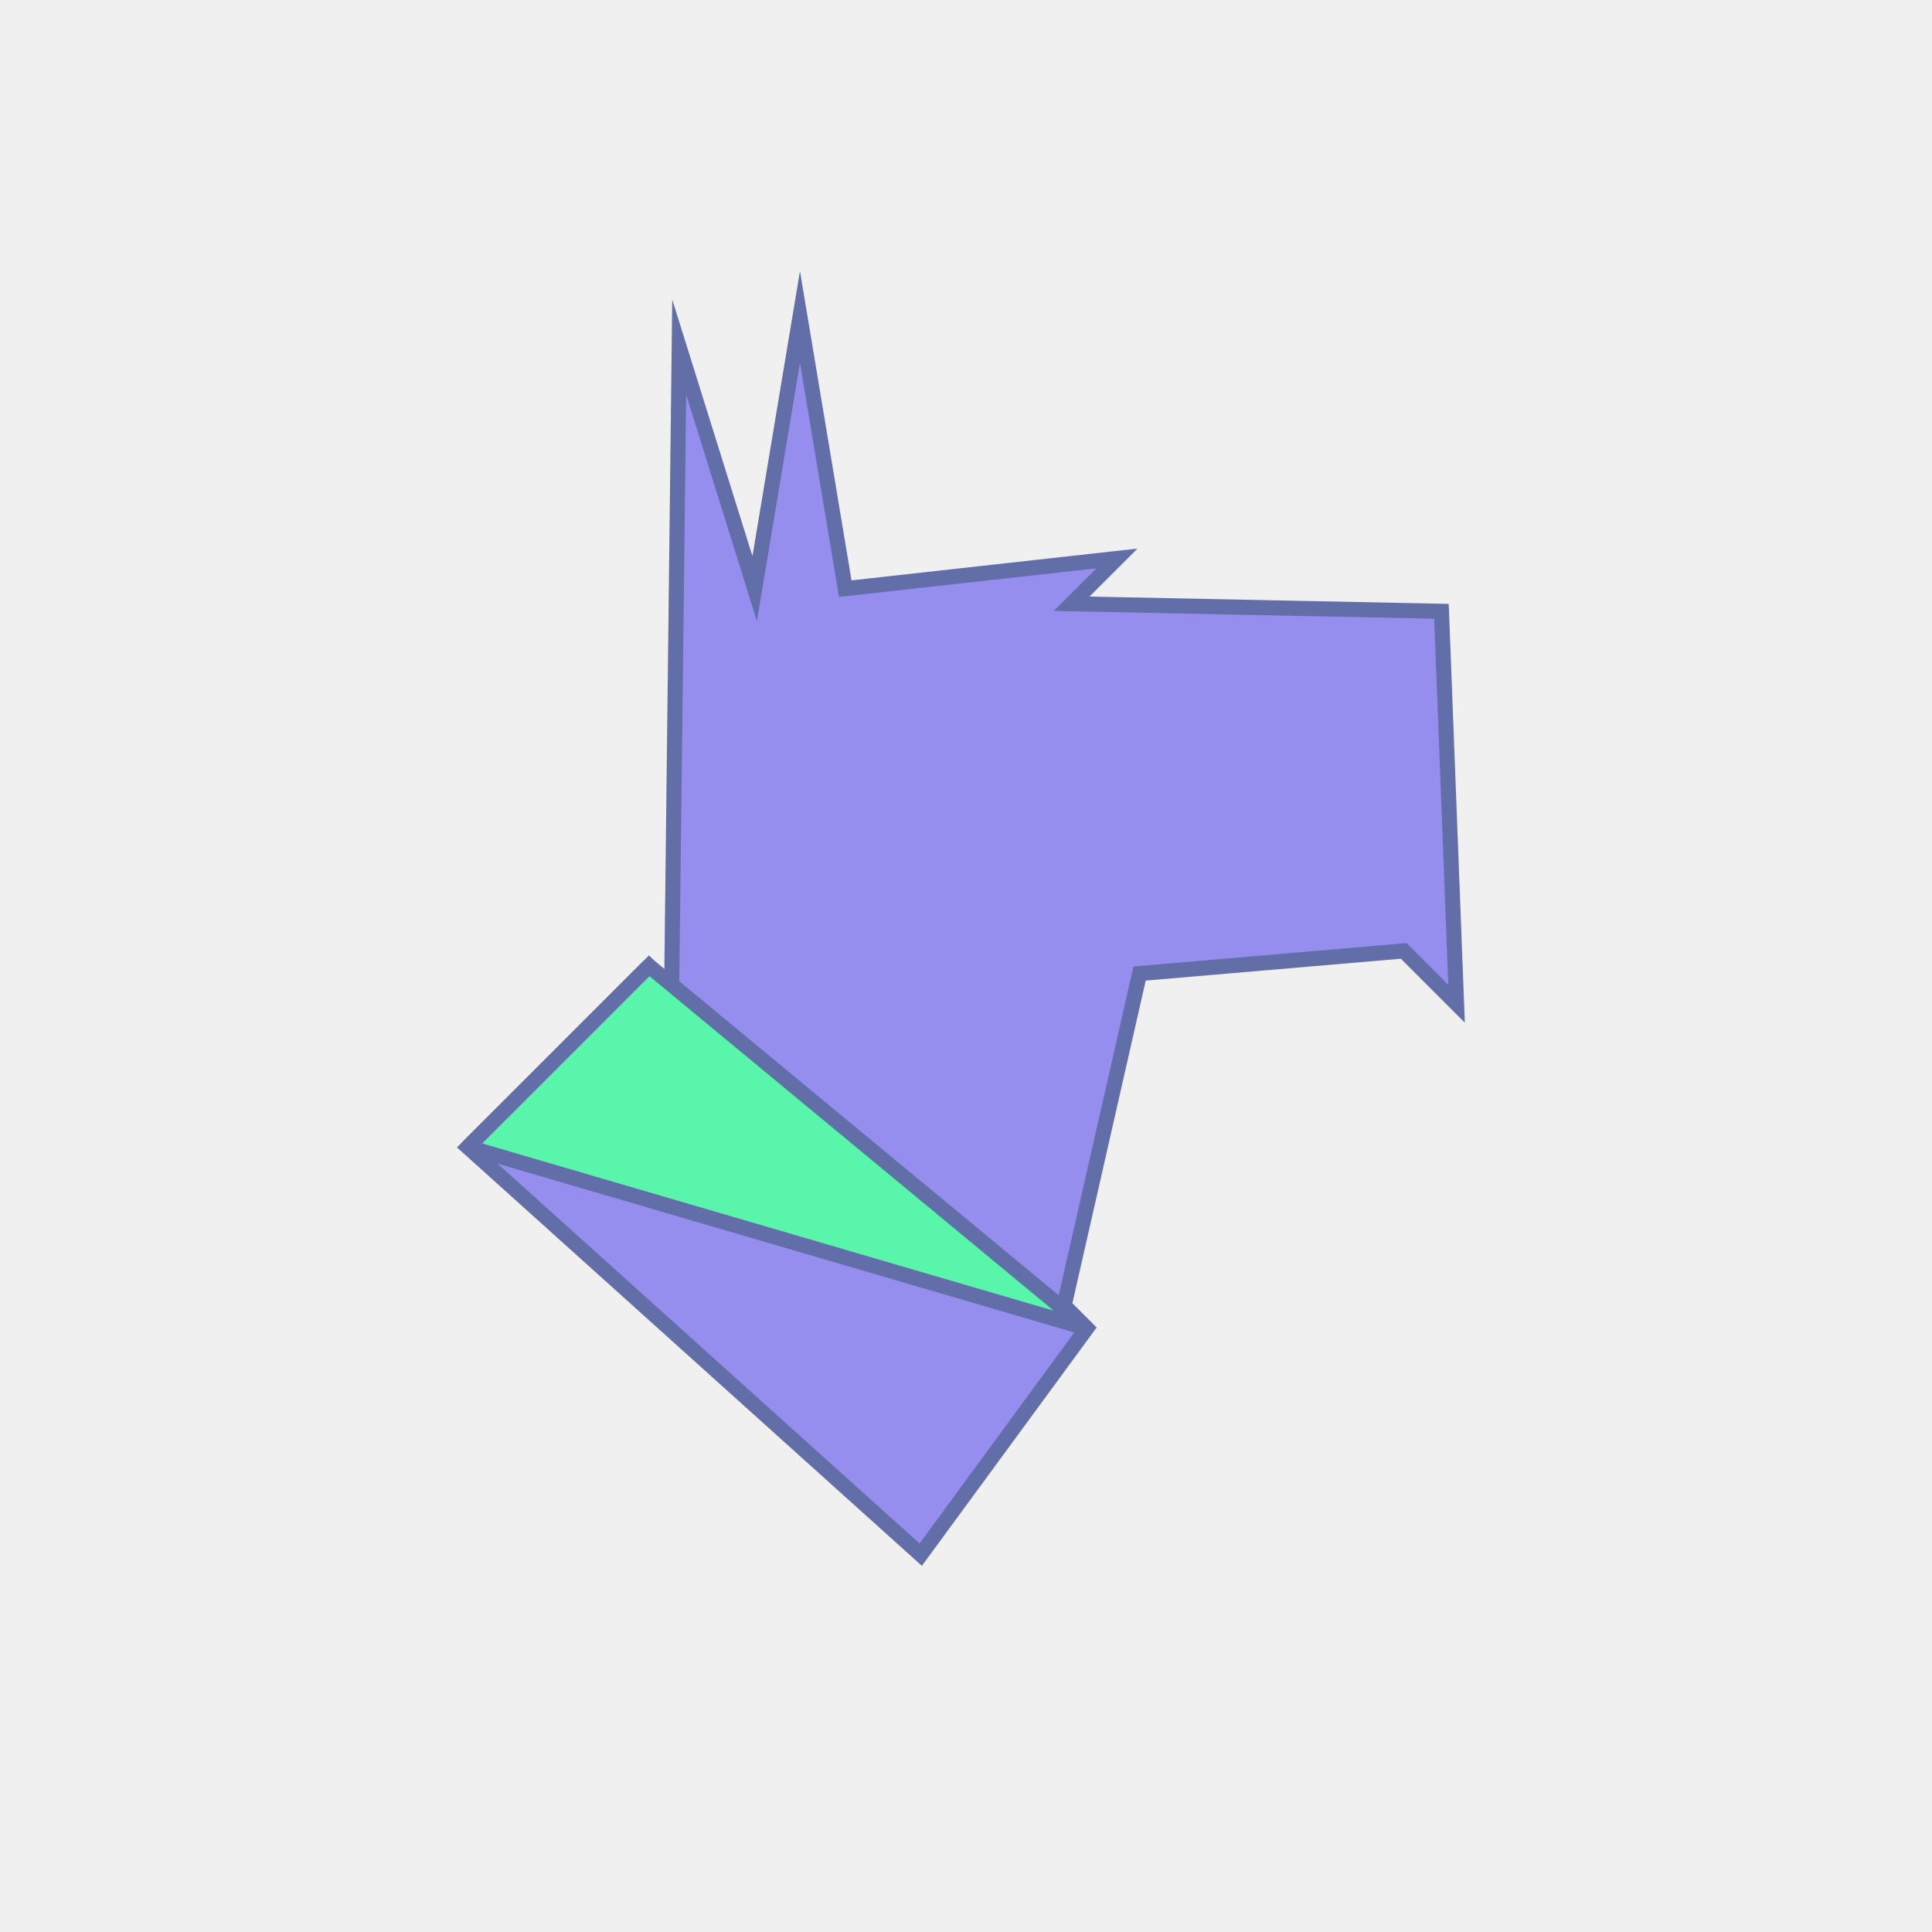
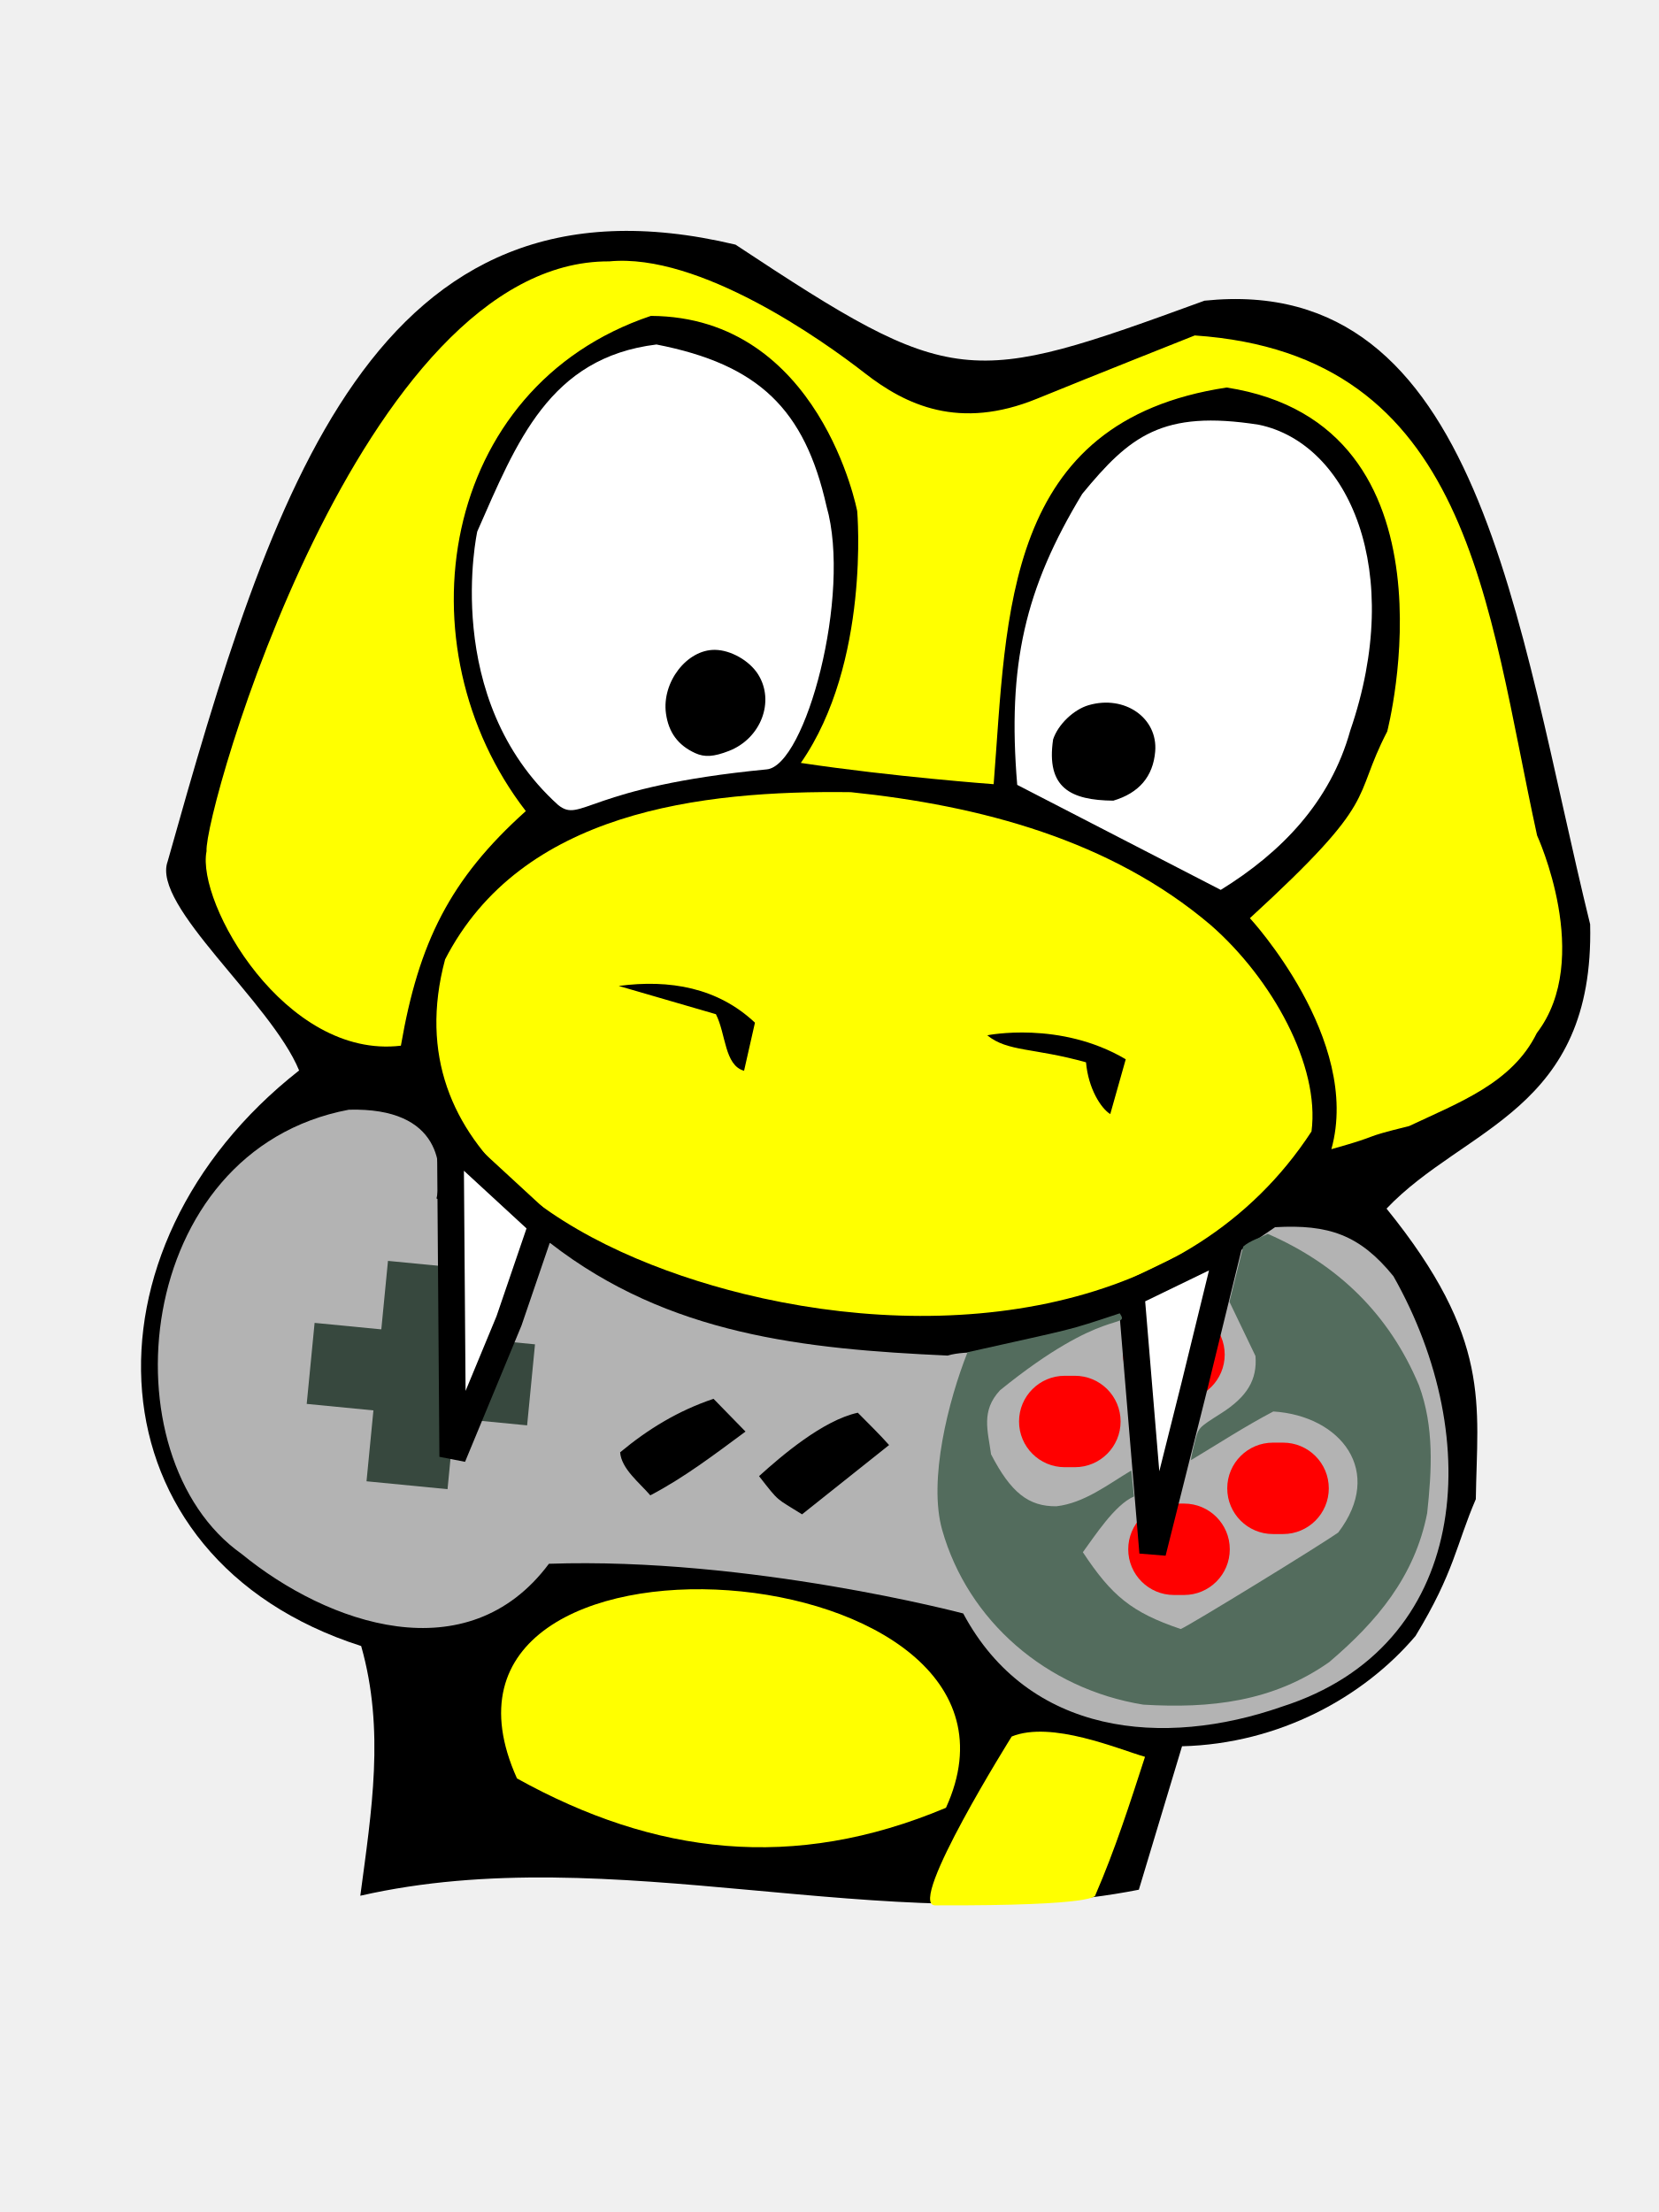
- <svg xmlns="http://www.w3.org/2000/svg" id="Layer_2" data-name="Layer 2" viewBox="0 0 128 128">
-   <defs>
-     <style>.cls-1{fill:#968eef;stroke-miterlimit:10;}.cls-1,.cls-2{stroke:#616ea8;}.cls-2{fill:#58f5aa;stroke-linejoin:bevel;}</style>
-   </defs>
-   <polygon class="cls-1" points="70.5 86.5 75.5 64.5 93 63 96.5 66.5 95.5 40.5 71 40 74 37 56 39 53 21 50 39 45 23 44.5 65.5 43 64 31 76 61 103 72 88 70.5 86.5" />
-   <polygon class="cls-2" points="31 76 72 88 43 64 31 76" />
+ <svg xmlns="http://www.w3.org/2000/svg" version="1.0" id="Layer_1" x="0px" y="0px" width="60px" height="80px" viewBox="0 0 60 80" enable-background="new 0 0 60 80" xml:space="preserve">
+   <defs id="defs56" />
+   <linearGradient id="SVGID_1_" gradientUnits="userSpaceOnUse" x1="2.25" y1="-709.89" x2="21.379" y2="-739.062" gradientTransform="matrix(1 0 0 -1 16.7773 -683.9258)">
+     <stop offset="0" style="stop-color:#F6F2EE" id="stop8" />
+     <stop offset="1" style="stop-color:#C9C9C9" id="stop10" />
+   </linearGradient>
+   <linearGradient id="SVGID_2_" gradientUnits="userSpaceOnUse" x1="28.579" y1="-733.789" x2="29.913" y2="-709.788" gradientTransform="matrix(1 0 0 -1 16.7773 -683.9258)">
+     <stop offset="0" style="stop-color:#1E1E1E" id="stop15" />
+     <stop offset="0.005" style="stop-color:#1E1E1E" id="stop17" />
+     <stop offset="0.269" style="stop-color:#818181" id="stop19" />
+     <stop offset="1" style="stop-color:#F4F4F4" id="stop21" />
+   </linearGradient>
+   <linearGradient id="SVGID_3_" gradientUnits="userSpaceOnUse" x1="-2.604" y1="-704.482" x2="28.278" y2="-710.961" gradientTransform="matrix(1 0 0 -1 16.7773 -683.9258)">
+     <stop offset="0" style="stop-color:#1E1E1E" id="stop26" />
+     <stop offset="0.005" style="stop-color:#1E1E1E" id="stop28" />
+     <stop offset="0.269" style="stop-color:#818181" id="stop30" />
+     <stop offset="1" style="stop-color:#F4F4F4" id="stop32" />
+   </linearGradient>
+   <linearGradient id="SVGID_4_" gradientUnits="userSpaceOnUse" x1="-1.948" y1="-710.144" x2="14.238" y2="-723.125" gradientTransform="matrix(1 0 0 -1 16.7773 -683.9258)">
+     <stop offset="0" style="stop-color:#CDFF62" id="stop45" />
+     <stop offset="1" style="stop-color:#208D10" id="stop47" />
+   </linearGradient>
+   <path style="fill:#000000" d="M 6.063,31.156 C 5.476,32.759 9.804,36.246 10.818,38.715 C 2.629,45.137 3.114,56.343 13.062,59.531 C 13.925,62.569 13.437,65.499 13.031,68.562 C 22.182,66.475 31.979,70.16 41.188,68.344 C 41.708,66.615 42.229,64.885 42.75,63.156 C 46.263,63.066 49.316,61.381 51.194,59.167 C 52.599,56.855 52.662,55.874 53.375,54.219 C 53.424,50.791 53.972,48.436 50.146,43.711 C 52.969,40.744 57.665,40.182 57.51,33.43 C 54.841,22.561 53.553,9.835 43.562,10.875 C 34.984,14.005 34.518,14.082 26.601,8.848 C 13.506,5.726 9.82,17.796 6.063,31.156 z" id="path3438" />
+   <path style="opacity:1;fill:#b3b3b3;fill-opacity:1;stroke:none;stroke-width:0.964;stroke-miterlimit:4;stroke-dasharray:none;stroke-opacity:1" d="M 34.836,58.353 C 34.836,58.353 27.111,56.309 19.852,56.556 C 16.903,60.51 11.859,58.751 8.74,56.201 C 3.79,52.704 4.778,41.612 12.616,40.134 C 15.982,40.044 16.052,42.24 15.787,43.345 L 19.911,44.966 C 24.183,48.279 29.071,48.789 34.274,49.026 C 35.693,48.596 38.266,49.827 46.115,44.383 C 48.049,44.274 49.178,44.655 50.395,46.155 C 53.749,52.078 53.158,59.554 46.362,61.724 C 42.082,63.219 37.201,62.775 34.836,58.353 z M 29.007,54.768 L 32.155,52.262 C 31.795,51.856 31.403,51.48 31.024,51.093 C 29.767,51.365 28.265,52.65 27.452,53.387 C 28.207,54.354 28.046,54.163 29.007,54.768 L 29.007,54.768 z M 26.962,51.775 L 25.806,50.59 C 24.531,51.017 23.434,51.687 22.428,52.525 C 22.475,53.123 23.121,53.617 23.519,54.081 C 24.746,53.44 25.851,52.595 26.962,51.775 z" id="path3297" />
+   <path style="fill:#ffff00;fill-opacity:1;stroke:none;stroke-width:0.964;stroke-miterlimit:4;stroke-opacity:1" d="M 41.411,63.538 C 40.862,65.231 40.328,66.894 39.62,68.528 C 39.609,68.55 39.86,68.931 33.804,68.91 C 32.81,68.834 36.59,62.803 36.59,62.803 C 38.031,62.219 40.456,63.265 41.411,63.538 z" id="rect3232" />
+   <path style="fill:#ffff00;fill-opacity:1;stroke:none;stroke-width:0.964;stroke-miterlimit:4;stroke-dasharray:none;stroke-opacity:1" d="M 26.905,46.797 C 20.969,45.335 14.238,41.648 16.097,34.699 C 18.85,29.35 25.324,28.579 30.772,28.65 C 35.444,29.135 40.167,30.377 43.788,33.457 C 46.007,35.395 47.745,38.546 47.432,40.921 C 43.023,47.68 34.15,48.575 26.905,46.797 z M 40.154,40.293 L 40.714,38.31 C 38.339,36.904 35.706,37.443 35.706,37.443 C 36.438,38.044 37.386,37.889 39.277,38.42 C 39.36,39.369 39.816,40.082 40.154,40.293 z M 27.304,36.986 C 25.96,35.721 24.226,35.413 22.376,35.658 L 25.892,36.68 C 26.258,37.397 26.199,38.528 26.91,38.726 L 27.304,36.986 z" id="path2400" />
+   <rect style="opacity:1;fill:#ff0000;fill-opacity:1;stroke:none;stroke-width:0.964;stroke-miterlimit:4;stroke-dasharray:none;stroke-opacity:1" id="rect3283" width="3.673" height="3.306" x="40.804" y="54.379" ry="1.653" />
+   <rect style="opacity:1;fill:#ff0000;fill-opacity:1;stroke:none;stroke-width:0.964;stroke-miterlimit:4;stroke-dasharray:none;stroke-opacity:1" id="rect3287" width="3.673" height="3.306" x="40.62" y="47.338" ry="1.653" />
+   <path style="fill:#ffffff;fill-opacity:1;stroke:#000000;stroke-width:0.964;stroke-miterlimit:4;stroke-opacity:1" d="M 40.909,46.775 L 44.437,45.065 L 43.203,50.108 L 41.688,56.147 L 40.909,46.775 z" id="rect2427" />
+   <g id="g3208" transform="matrix(0.9952934,9.6907835e-2,-9.6907835e-2,0.9952934,4.909705,-0.9777908)">
+     <rect y="47.965" x="11.169" height="2.944" width="8.009" id="rect3204" style="opacity:1;fill:#37483e;fill-opacity:1;stroke:none;stroke-width:0.964;stroke-miterlimit:4;stroke-dasharray:none;stroke-opacity:1" />
+     <rect transform="matrix(0,-1,1,0,0,0)" y="13.593" x="-53.485" height="2.944" width="8.009" id="rect3206" style="opacity:1;fill:#37483e;fill-opacity:1;stroke:none;stroke-width:0.964;stroke-miterlimit:4;stroke-dasharray:none;stroke-opacity:1" />
+   </g>
+   <path style="fill:#ffffff;fill-opacity:1;stroke:#000000;stroke-width:0.964;stroke-miterlimit:4;stroke-opacity:1" d="M 16.288,41.234 L 19.6,44.286 L 18.409,47.771 L 16.374,52.684 L 16.288,41.234 z" id="path3200" />
+   <path style="opacity:1;fill:#536c5d;fill-opacity:1;stroke:none;stroke-width:0.964;stroke-miterlimit:4;stroke-dasharray:none;stroke-opacity:1" d="M 41.35,61.651 C 37.845,61.086 35.006,58.62 34.075,55.332 C 33.566,53.533 34.299,50.654 34.992,48.906 C 38.932,48.022 38.508,48.159 40.497,47.498 C 40.883,48.084 39.938,47.224 36.167,50.281 C 35.47,51.032 35.728,51.744 35.843,52.597 C 36.558,53.98 37.199,54.489 38.21,54.476 C 39.218,54.358 40.06,53.693 40.916,53.182 L 41.012,54.122 C 40.314,54.421 39.581,55.572 39.163,56.138 C 40.204,57.712 40.919,58.313 42.703,58.916 C 43.022,58.786 47.743,55.892 48.4,55.424 C 50.079,53.219 48.498,51.203 46.051,51.048 C 45.032,51.583 44.064,52.213 43.078,52.806 C 43.061,52.806 43.111,52.551 43.19,52.24 C 43.351,51.609 43.301,51.665 44.177,51.106 C 45.107,50.512 45.474,49.895 45.406,49.042 L 44.465,47.082 L 44.963,45.083 C 45.213,44.864 45.588,44.76 45.85,44.624 C 48.385,45.73 50.243,47.532 51.319,50.102 C 51.874,51.604 51.783,53.177 51.615,54.729 C 51.165,57.019 49.797,58.646 48.074,60.111 C 46.032,61.55 43.766,61.796 41.35,61.651 L 41.35,61.651 z" id="path3279" />
+   <rect style="opacity:1;fill:#ff0000;fill-opacity:1;stroke:none;stroke-width:0.964;stroke-miterlimit:4;stroke-dasharray:none;stroke-opacity:1" id="rect3281" width="3.673" height="3.306" x="36.855" y="49.757" ry="1.653" />
+   <rect style="opacity:1;fill:#ff0000;fill-opacity:1;stroke:none;stroke-width:0.964;stroke-miterlimit:4;stroke-dasharray:none;stroke-opacity:1" id="rect3285" width="3.673" height="3.306" x="44.385" y="52.175" ry="1.653" />
+   <path style="opacity:1;fill:#ffffff;fill-opacity:1;stroke:none;stroke-width:0.964;stroke-miterlimit:4;stroke-dasharray:none;stroke-opacity:1" d="M 17.261,19.222 C 18.687,15.983 19.868,12.933 23.742,12.459 C 27.444,13.181 29.103,14.802 29.892,18.31 C 30.809,21.508 29.131,27.704 27.727,27.826 C 21.197,28.456 21.027,29.796 20.183,29.111 C 15.933,25.267 17.261,19.222 17.261,19.222 z M 26.361,27.159 C 27.523,26.708 28.034,25.362 27.415,24.385 C 27.101,23.891 26.433,23.511 25.86,23.503 C 24.845,23.487 23.931,24.671 24.085,25.801 C 24.18,26.489 24.52,26.952 25.142,27.237 C 25.483,27.393 25.813,27.372 26.361,27.159 L 26.361,27.159 z" id="path3303" />
+   <path style="opacity:1;fill:#ffff00;fill-opacity:1;stroke:none;stroke-width:0.964;stroke-miterlimit:4;stroke-dasharray:none;stroke-opacity:1" d="M 48.151,41.562 C 49.256,37.584 45.204,33.207 45.204,33.207 C 49.977,28.832 48.859,28.983 50.171,26.454 C 50.171,26.454 53.049,15.363 44.364,14.015 C 36.274,15.237 36.423,22.224 35.937,28.361 C 35.937,28.361 32.317,28.095 28.963,27.592 C 31.482,23.968 31.002,18.486 31.002,18.486 C 31.002,18.486 29.665,11.456 23.54,11.425 C 15.868,14 14.436,23.402 19.017,29.334 C 16.265,31.803 15.142,34.094 14.499,37.819 C 10.312,38.319 7.095,32.66 7.47,30.785 C 7.368,29.371 13.027,9.397 22.038,9.453 C 25.295,9.141 29.758,12.311 31.271,13.491 C 32.762,14.654 34.693,15.569 37.506,14.419 C 39.52,13.596 43.21,12.132 43.21,12.132 C 53.208,12.811 53.764,21.873 55.591,30.216 C 55.591,30.216 57.642,34.675 55.58,37.363 C 54.694,39.173 52.762,39.874 50.965,40.725 C 49.046,41.198 50.139,41.004 48.151,41.562 L 48.151,41.562 z" id="path3277" />
+   <path style="opacity:1;fill:#ffffff;fill-opacity:1;stroke:none;stroke-width:0.964;stroke-miterlimit:4;stroke-dasharray:none;stroke-opacity:1" d="M 36.789,28.386 C 36.426,24.041 37.074,21.276 39.141,17.861 C 40.854,15.781 42.027,14.81 45.53,15.362 C 48.777,16.037 50.818,20.657 48.833,26.424 C 48.117,29 46.343,30.83 44.15,32.184 L 36.789,28.386 z M 40.264,28.957 C 41.194,28.681 41.702,28.085 41.779,27.181 C 41.882,25.966 40.676,25.125 39.374,25.503 C 38.827,25.662 38.264,26.204 38.087,26.742 C 37.827,28.498 38.725,28.942 40.264,28.957 z" id="path3305" />
+   <path style="opacity:1;fill:#ffff00;fill-opacity:1;stroke:none;stroke-width:0.964;stroke-miterlimit:4;stroke-dasharray:none;stroke-opacity:1" d="M 18.698,64.32 C 14.123,54.163 38.504,55.979 34.212,65.381 C 28.688,67.703 23.673,67.08 18.698,64.32 z" id="path3307" />
</svg>
